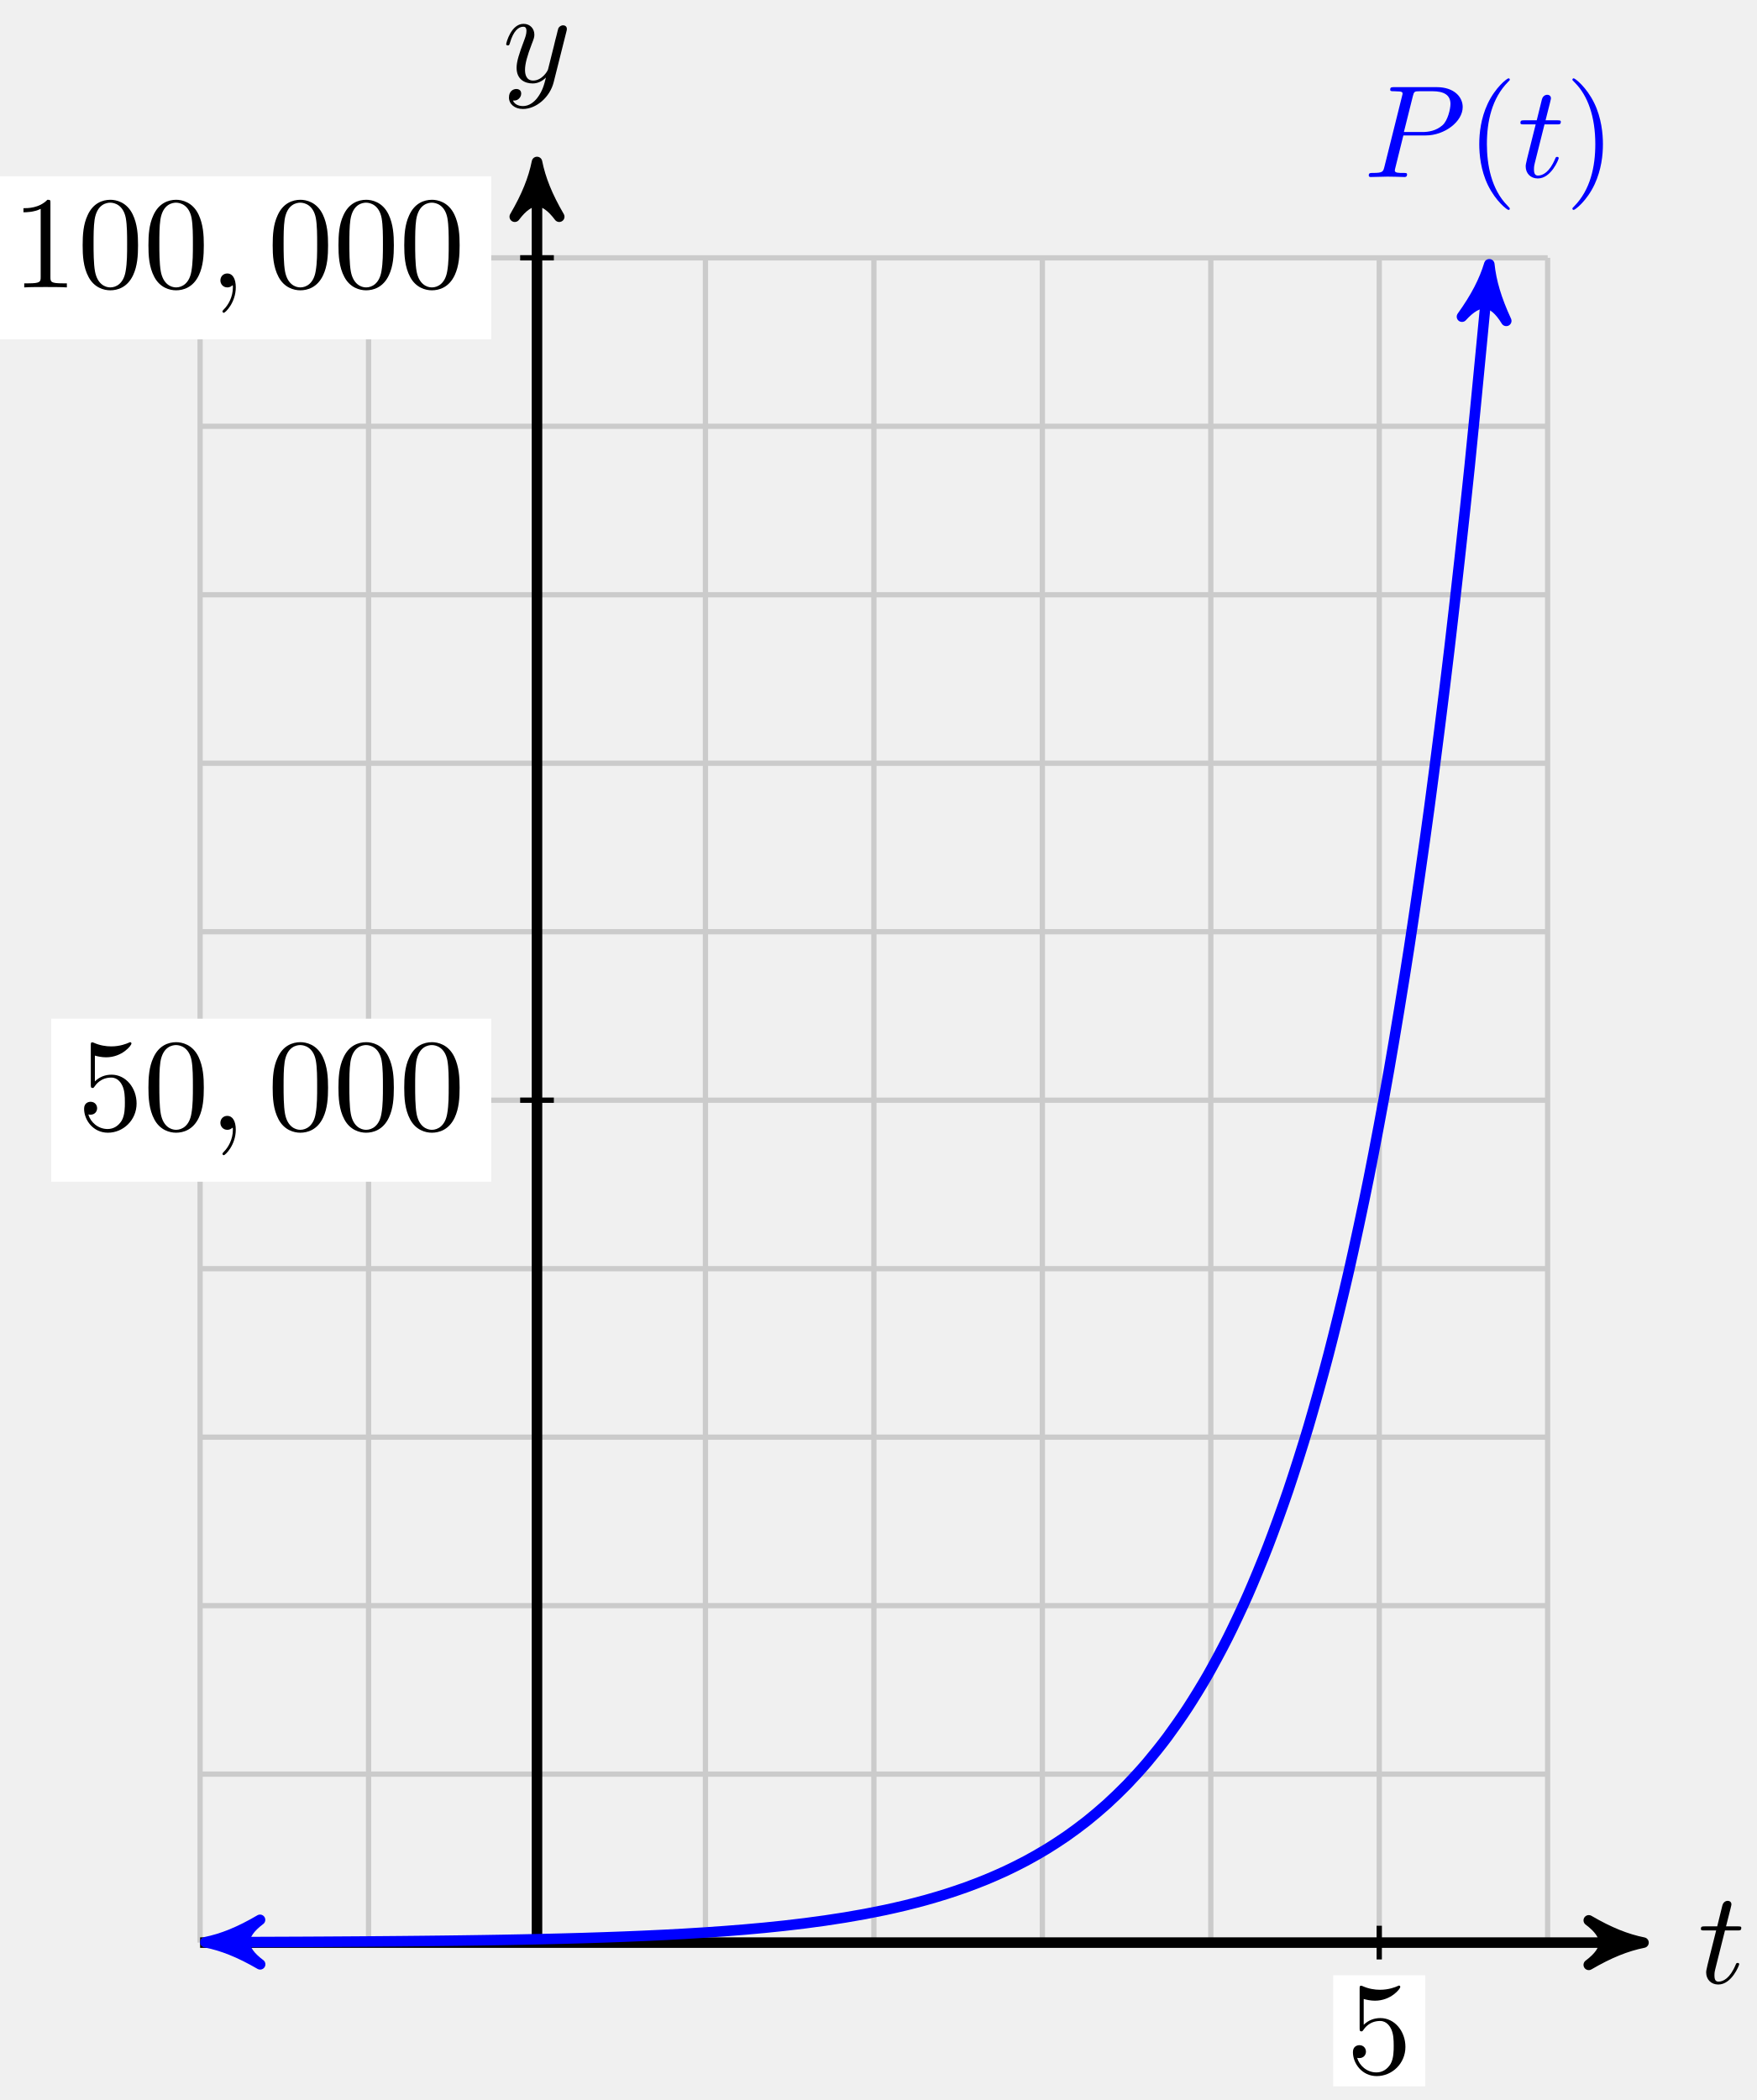
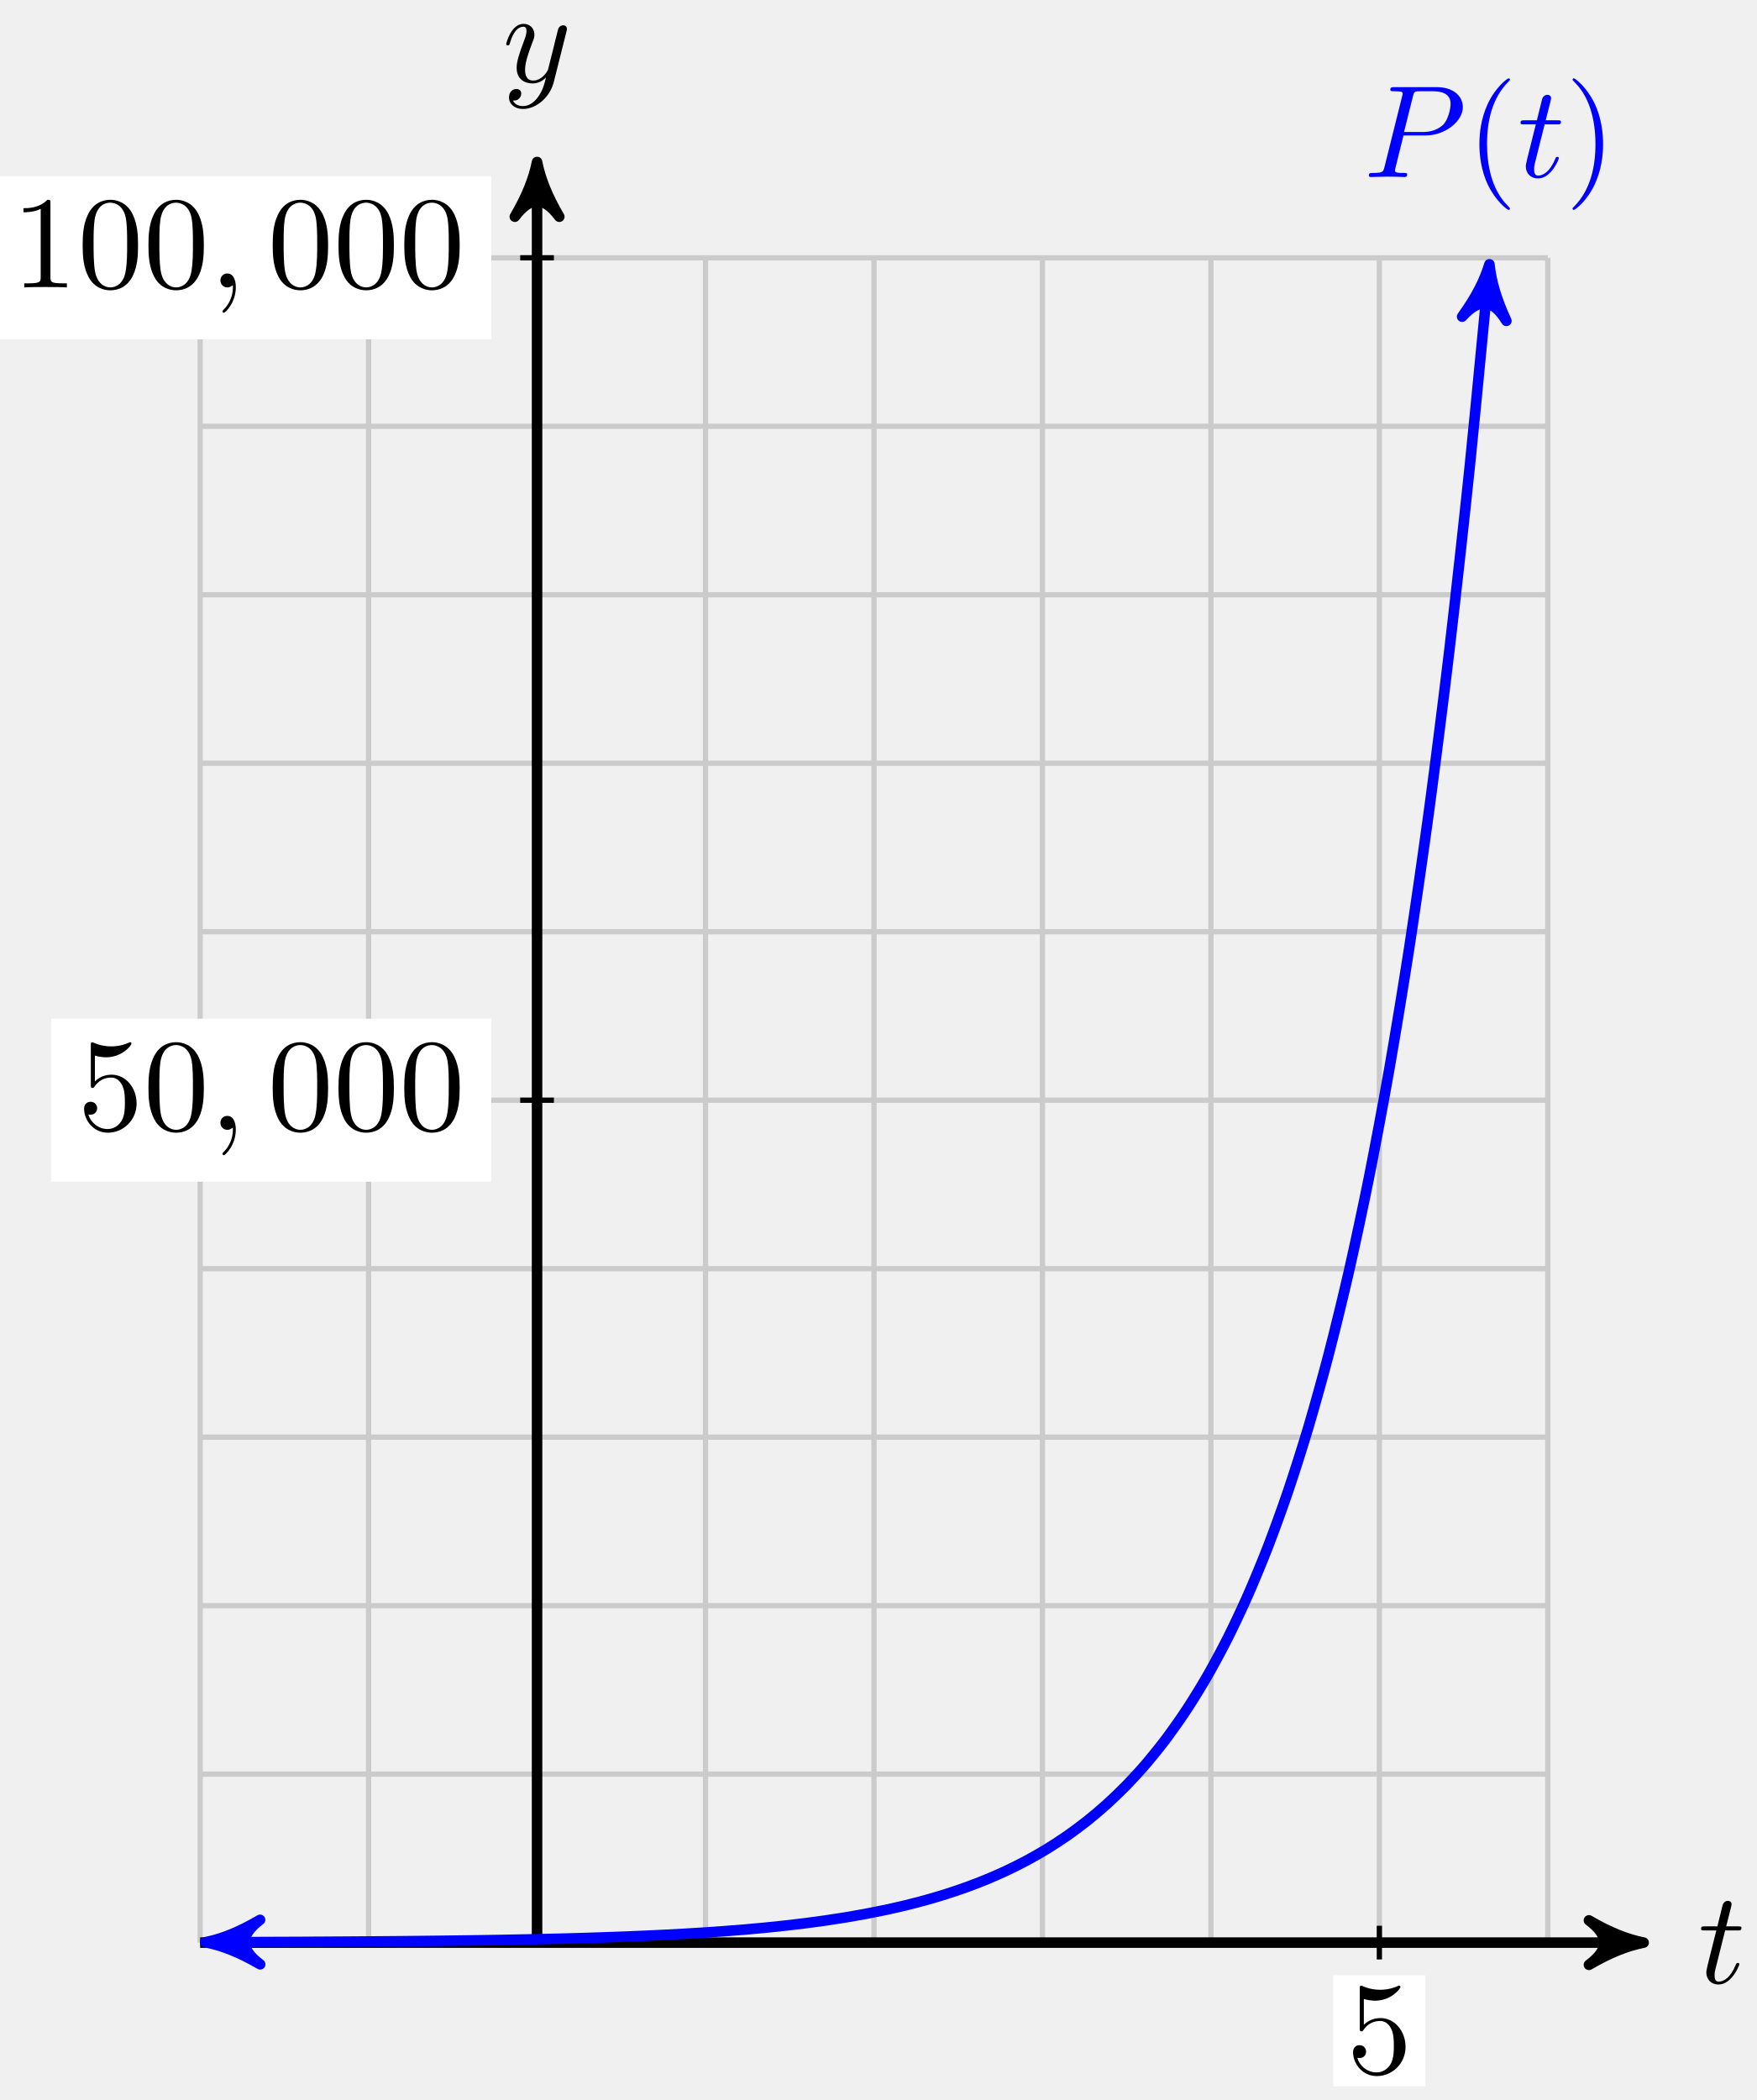
<svg xmlns="http://www.w3.org/2000/svg" xmlns:xlink="http://www.w3.org/1999/xlink" version="1.1" width="133" height="159" viewBox="0 0 133 159">
  <defs>
    <path id="font_1_3" d="M.206 .4H.3C.32 .4 .33 .4 .33 .42 .33 .431 .32 .431 .302 .431H.214C.25 .572 .255 .592 .255 .598 .255 .615 .243 .625 .226 .625 .223 .625 .195 .624 .186 .589L.147 .431H.053C.033 .431 .023 .431 .023 .412 .023 .4 .031 .4 .051 .4H.139C.067 .116 .063 .099 .063 .081 .063 .027 .101-.011 .155-.011 .257-.011 .314 .135 .314 .143 .314 .153 .306 .153 .302 .153 .293 .153 .292 .15 .287 .139 .244 .035 .191 .011 .157 .011 .136 .011 .126 .024 .126 .057 .126 .081 .128 .088 .132 .105L.206 .4Z" />
    <path id="font_1_4" d="M.486 .381C.49 .395 .49 .397 .49 .404 .49 .422 .476 .431 .461 .431 .451 .431 .435 .425 .426 .41 .424 .405 .416 .374 .412 .356 .405 .33 .398 .303 .392 .276L.347 .096C.343 .081 .3 .011 .234 .011 .183 .011 .172 .055 .172 .092 .172 .138 .189 .2 .223 .288 .239 .329 .243 .34 .243 .36 .243 .405 .211 .442 .161 .442 .066 .442 .029 .297 .029 .288 .029 .278 .039 .278 .041 .278 .051 .278 .052 .28 .057 .296 .084 .39 .124 .42 .158 .42 .166 .42 .183 .42 .183 .388 .183 .363 .173 .337 .166 .318 .126 .212 .108 .155 .108 .108 .108 .019 .171-.011 .23-.011 .269-.011 .303 .006 .331 .034 .318-.018 .306-.067 .266-.12 .24-.154 .202-.183 .156-.183 .142-.183 .097-.18 .08-.141 .096-.141 .109-.141 .123-.129 .133-.12 .143-.107 .143-.088 .143-.057 .116-.053 .106-.053 .083-.053 .05-.069 .05-.118 .05-.168 .094-.205 .156-.205 .259-.205 .362-.114 .39-.001L.486 .381Z" />
    <path id="font_2_5" d="M.449 .2C.449 .319 .367 .419 .259 .419 .211 .419 .168 .403 .132 .368V.564C.152 .558 .185 .551 .217 .551 .34 .551 .41 .642 .41 .655 .41 .661 .407 .666 .4 .666 .399 .666 .397 .666 .392 .663 .372 .654 .323 .634 .256 .634 .216 .634 .17 .641 .123 .662 .115 .665 .113 .665 .111 .665 .101 .665 .101 .657 .101 .641V.344C.101 .326 .101 .318 .115 .318 .122 .318 .124 .321 .128 .327 .139 .343 .176 .397 .257 .397 .309 .397 .334 .351 .342 .333 .358 .296 .36 .257 .36 .207 .36 .172 .36 .112 .336 .07 .312 .031 .275 .006 .229 .006 .156 .006 .099 .058 .082 .117 .085 .116 .088 .115 .099 .115 .132 .115 .149 .14 .149 .164 .149 .188 .132 .213 .099 .213 .085 .213 .05 .206 .05 .16 .05 .074 .119-.022 .231-.022 .347-.022 .449 .073 .449 .2Z" />
    <path id="font_2_3" d="M.46 .32C.46 .4 .455 .48 .42 .554 .374 .65 .292 .666 .25 .666 .19 .666 .117 .64 .076 .547 .044 .478 .039 .4 .039 .32 .039 .245 .043 .155 .084 .079 .127-.002 .2-.022 .249-.022 .303-.022 .379-.001 .423 .094 .455 .163 .46 .241 .46 .32M.249-0C.21-0 .151 .025 .133 .121 .122 .181 .122 .273 .122 .332 .122 .396 .122 .462 .13 .516 .149 .635 .224 .644 .249 .644 .282 .644 .348 .626 .367 .527 .377 .471 .377 .395 .377 .332 .377 .257 .377 .189 .366 .125 .351 .03 .294-0 .249-0Z" />
    <path id="font_1_1" d="M.203 .001C.203 .067 .178 .106 .139 .106 .106 .106 .086 .081 .086 .053 .086 .026 .106 0 .139 0 .151 0 .164 .004 .174 .013 .177 .015 .178 .016 .179 .016 .18 .016 .181 .015 .181 .001 .181-.073 .146-.133 .113-.166 .102-.177 .102-.179 .102-.182 .102-.189 .107-.193 .112-.193 .123-.193 .203-.116 .203 .001Z" />
    <path id="font_2_4" d="M.294 .64C.294 .664 .294 .666 .271 .666 .209 .602 .121 .602 .089 .602V.571C.109 .571 .168 .571 .22 .597V.079C.22 .043 .217 .031 .127 .031H.095V0C.13 .003 .217 .003 .257 .003 .297 .003 .384 .003 .419 0V.031H.387C.297 .031 .294 .042 .294 .079V.64Z" />
    <path id="font_1_2" d="M.303 .316H.473C.615 .316 .754 .42 .754 .532 .754 .609 .688 .683 .557 .683H.233C.214 .683 .203 .683 .203 .664 .203 .652 .212 .652 .232 .652 .245 .652 .263 .651 .275 .65 .291 .648 .297 .645 .297 .634 .297 .63 .296 .627 .293 .615L.159 .078C.149 .039 .147 .031 .068 .031 .051 .031 .04 .031 .04 .012 .04 0 .052 0 .055 0 .083 0 .154 .003 .182 .003 .203 .003 .225 .002 .246 .002 .268 .002 .29 0 .311 0 .318 0 .331 0 .331 .02 .331 .031 .322 .031 .303 .031 .266 .031 .238 .031 .238 .049 .238 .055 .24 .06 .241 .066L.303 .316M.375 .614C.384 .649 .386 .652 .429 .652H.525C.608 .652 .661 .625 .661 .556 .661 .517 .641 .431 .602 .395 .552 .35 .492 .342 .448 .342H.307L.375 .614Z" />
    <path id="font_2_1" d="M.331-.24C.331-.237 .331-.235 .314-.218 .189-.092 .157 .097 .157 .25 .157 .424 .195 .598 .318 .723 .331 .735 .331 .737 .331 .74 .331 .747 .327 .75 .321 .75 .311 .75 .221 .682 .162 .555 .111 .445 .099 .334 .099 .25 .099 .172 .11 .051 .165-.062 .225-.185 .311-.25 .321-.25 .327-.25 .331-.247 .331-.24Z" />
    <path id="font_2_2" d="M.289 .25C.289 .328 .278 .449 .223 .562 .163 .685 .077 .75 .067 .75 .061 .75 .057 .746 .057 .74 .057 .737 .057 .735 .076 .717 .174 .618 .231 .459 .231 .25 .231 .079 .194-.097 .07-.223 .057-.235 .057-.237 .057-.24 .057-.246 .061-.25 .067-.25 .077-.25 .167-.182 .226-.055 .277 .055 .289 .166 .289 .25Z" />
  </defs>
-   <path transform="matrix(1,0,0,-1.00003,40.665,147.083)" stroke-width=".399" stroke-linecap="butt" stroke-miterlimit="10" stroke-linejoin="miter" fill="none" stroke="#cbcbcb" d="M-25.512 0H76.536M-25.512 12.756H76.536M-25.512 25.512H76.536M-25.512 38.268H76.536M-25.512 51.024H76.536M-25.512 63.78H76.536M-25.512 76.536H76.536M-25.512 89.292H76.536M-25.512 102.048H76.536M-25.512 114.804H76.536M-25.512 127.555H76.536M-25.512 0V127.56M-12.756 0V127.56M0 0V127.56M12.756 0V127.56M25.512 0V127.56M38.268 0V127.56M51.024 0V127.56M63.78 0V127.56M76.531 0V127.56M76.536 127.56" />
-   <path transform="matrix(1,0,0,-1.00003,40.665,147.083)" stroke-width=".797" stroke-linecap="butt" stroke-miterlimit="10" stroke-linejoin="miter" fill="none" stroke="#000000" d="M-25.512 0H82.755" />
-   <path transform="matrix(1,0,0,-1.00003,123.4199,147.083)" d="M1.036 0C-.259 .259-1.554 .777-3.108 1.684-1.554 .518-1.554-.518-3.108-1.684-1.554-.777-.259-.259 1.036 0Z" />
-   <path transform="matrix(1,0,0,-1.00003,123.4199,147.083)" stroke-width=".797" stroke-linecap="butt" stroke-linejoin="round" fill="none" stroke="#000000" d="M1.036 0C-.259 .259-1.554 .777-3.108 1.684-1.554 .518-1.554-.518-3.108-1.684-1.554-.777-.259-.259 1.036 0Z" />
-   <use data-text="t" xlink:href="#font_1_3" transform="matrix(9.9626,0,0,-9.962899,128.574,150.1471)" />
-   <path transform="matrix(1,0,0,-1.00003,40.665,147.083)" stroke-width=".797" stroke-linecap="butt" stroke-miterlimit="10" stroke-linejoin="miter" fill="none" stroke="#000000" d="M0 0V133.779" />
-   <path transform="matrix(0,-1.00003,-1,-0,40.665,13.3002)" d="M1.036 0C-.259 .259-1.554 .777-3.108 1.684-1.554 .518-1.554-.518-3.108-1.684-1.554-.777-.259-.259 1.036 0Z" />
-   <path transform="matrix(0,-1.00003,-1,-0,40.665,13.3002)" stroke-width=".797" stroke-linecap="butt" stroke-linejoin="round" fill="none" stroke="#000000" d="M1.036 0C-.259 .259-1.554 .777-3.108 1.684-1.554 .518-1.554-.518-3.108-1.684-1.554-.777-.259-.259 1.036 0Z" />
-   <use data-text="y" xlink:href="#font_1_4" transform="matrix(9.9626,0,0,-9.962899,38.044,6.208801)" />
-   <path transform="matrix(1,0,0,-1.00003,40.665,147.083)" stroke-width=".399" stroke-linecap="butt" stroke-miterlimit="10" stroke-linejoin="miter" fill="none" stroke="#000000" d="M63.78 1.276V-1.275" />
-   <path transform="matrix(1,0,0,-1.00003,40.665,147.083)" d="M60.293-10.884H67.267V-2.471H60.293Z" fill="#ffffff" />
-   <use data-text="5" xlink:href="#font_2_5" transform="matrix(9.9626,0,0,-9.962899,101.954,156.9713)" />
-   <path transform="matrix(1,0,0,-1.00003,40.665,147.083)" stroke-width=".399" stroke-linecap="butt" stroke-miterlimit="10" stroke-linejoin="miter" fill="none" stroke="#000000" d="M1.276 63.78H-1.275" />
-   <path transform="matrix(1,0,0,-1.00003,40.665,147.083)" d="M-36.787 57.608H-3.467V69.951H-36.787Z" fill="#ffffff" />
-   <use data-text="5" xlink:href="#font_2_5" transform="matrix(9.9626,0,0,-9.962899,5.870003,85.54318)" />
-   <use data-text="0" xlink:href="#font_2_3" transform="matrix(9.9626,0,0,-9.962899,10.8513,85.54318)" />
-   <use data-text="," xlink:href="#font_1_1" transform="matrix(9.9626,0,0,-9.962899,15.832,85.54318)" />
-   <use data-text="0" xlink:href="#font_2_3" transform="matrix(9.9626,0,0,-9.962899,20.25999,85.54318)" />
-   <use data-text="0" xlink:href="#font_2_3" transform="matrix(9.9626,0,0,-9.962899,25.24129,85.54318)" />
-   <use data-text="0" xlink:href="#font_2_3" transform="matrix(9.9626,0,0,-9.962899,30.22258,85.54318)" />
-   <path transform="matrix(1,0,0,-1.00003,40.665,147.083)" stroke-width=".399" stroke-linecap="butt" stroke-miterlimit="10" stroke-linejoin="miter" fill="none" stroke="#000000" d="M1.276 127.56H-1.275" />
-   <path transform="matrix(1,0,0,-1.00003,40.665,147.083)" d="M-41.769 121.388H-3.467V133.731H-41.769Z" fill="#ffffff" />
-   <use data-text="1" xlink:href="#font_2_4" transform="matrix(9.9626,0,0,-9.962899,.889,21.76126)" />
-   <use data-text="0" xlink:href="#font_2_3" transform="matrix(9.9626,0,0,-9.962899,5.8703,21.76126)" />
-   <use data-text="0" xlink:href="#font_2_3" transform="matrix(9.9626,0,0,-9.962899,10.85159,21.76126)" />
-   <use data-text="," xlink:href="#font_1_1" transform="matrix(9.9626,0,0,-9.962899,15.83301,21.76126)" />
-   <use data-text="0" xlink:href="#font_2_3" transform="matrix(9.9626,0,0,-9.962899,20.261,21.76126)" />
-   <use data-text="0" xlink:href="#font_2_3" transform="matrix(9.9626,0,0,-9.962899,25.24229,21.76126)" />
-   <use data-text="0" xlink:href="#font_2_3" transform="matrix(9.9626,0,0,-9.962899,30.22359,21.76126)" />
-   <path transform="matrix(1,0,0,-1.00003,40.665,147.083)" stroke-width=".797" stroke-linecap="butt" stroke-miterlimit="10" stroke-linejoin="miter" fill="none" stroke="#0000ff" d="M-24.077 .032C-24.409 .031-24.409 .031-23.986 .032-23.562 .033-22.883 .035-22.46 .037-22.037 .038-21.357 .04-20.934 .042-20.511 .044-19.831 .046-19.408 .048-18.985 .05-18.305 .052-17.882 .054-17.459 .056-16.779 .06-16.356 .062-15.933 .065-15.254 .068-14.83 .071-14.407 .074-13.728 .078-13.304 .081-12.881 .084-12.202 .089-11.778 .092-11.355 .096-10.676 .102-10.252 .105-9.829 .109-9.15 .116-8.726 .12-8.303 .125-7.624 .132-7.2 .137-6.777 .142-6.098 .151-5.674 .156-5.251 .162-4.572 .172-4.148 .178-3.725 .185-3.046 .196-2.622 .203-2.199 .211-1.52 .224-1.096 .232-.673 .24 .006 .255 .43 .265 .853 .274 1.532 .291 1.956 .302 2.379 .313 3.058 .332 3.482 .344 3.905 .357 4.584 .378 5.008 .393 5.431 .407 6.11 .431 6.534 .448 6.957 .464 7.636 .492 8.06 .511 8.483 .529 9.162 .561 9.586 .582 10.009 .604 10.688 .64 11.112 .664 11.535 .688 12.214 .73 12.638 .758 13.061 .785 13.74 .832 14.164 .864 14.587 .895 15.266 .949 15.69 .985 16.113 1.021 16.792 1.082 17.216 1.123 17.639 1.165 18.318 1.234 18.742 1.281 19.165 1.328 19.844 1.408 20.268 1.461 20.691 1.515 21.37 1.606 21.794 1.667 22.217 1.728 22.896 1.831 23.32 1.901 23.743 1.97 24.422 2.088 24.845 2.168 25.269 2.247 25.948 2.382 26.371 2.472 26.795 2.563 27.474 2.716 27.897 2.819 28.321 2.922 29 3.098 29.423 3.215 29.847 3.333 30.526 3.533 30.949 3.667 31.373 3.801 32.052 4.029 32.475 4.182 32.899 4.335 33.578 4.595 34.001 4.769 34.425 4.944 35.104 5.24 35.527 5.439 35.951 5.638 36.63 5.976 37.053 6.203 37.477 6.43 38.156 6.816 38.579 7.075 39.003 7.333 39.682 7.773 40.105 8.068 40.529 8.363 41.208 8.865 41.631 9.201 42.055 9.538 42.734 10.11 43.157 10.494 43.581 10.878 44.26 11.53 44.683 11.968 45.107 12.405 45.786 13.149 46.209 13.649 46.633 14.148 47.312 14.996 47.735 15.566 48.159 16.135 48.838 17.103 49.261 17.752 49.685 18.401 50.364 19.505 50.787 20.245 51.211 20.986 51.89 22.244 52.313 23.089 52.737 23.933 53.416 25.368 53.839 26.331 54.263 27.294 54.942 28.931 55.365 30.03 55.789 31.128 56.468 32.995 56.891 34.247 57.315 35.5 57.994 37.629 58.417 39.057 58.841 40.486 59.52 42.914 59.943 44.543 60.367 46.172 61.046 48.941 61.469 50.799 61.893 52.657 62.572 55.815 62.995 57.934 63.419 60.053 64.098 63.654 64.521 66.071 64.945 68.487 65.624 72.595 66.047 75.351 66.47 78.107 67.15 82.791 67.573 85.934 67.996 89.077 68.676 94.419 69.099 98.003 69.522 101.588 70.202 107.68 70.625 111.768 71.048 115.856 72.151 127.466 72.015 126.038" />
-   <path transform="matrix(-.99997,.002600078,.0026,1,16.58764,147.0511)" d="M1.036 0C-.259 .259-1.554 .777-3.108 1.684-1.554 .518-1.554-.518-3.108-1.684-1.554-.777-.259-.259 1.036 0Z" fill="#0000ff" />
-   <path transform="matrix(-.99997,.002600078,.0026,1,16.58764,147.0511)" stroke-width=".797" stroke-linecap="butt" stroke-linejoin="round" fill="none" stroke="#0000ff" d="M1.036 0C-.259 .259-1.554 .777-3.108 1.684-1.554 .518-1.554-.518-3.108-1.684-1.554-.777-.259-.259 1.036 0Z" />
-   <path transform="matrix(.09453,-.9954999,-.99547,-.09453284,112.6804,21.04122)" d="M1.036 0C-.259 .259-1.554 .777-3.108 1.684-1.554 .518-1.554-.518-3.108-1.684-1.554-.777-.259-.259 1.036 0Z" fill="#0000ff" />
-   <path transform="matrix(.09453,-.9954999,-.99547,-.09453284,112.6804,21.04122)" stroke-width=".797" stroke-linecap="butt" stroke-linejoin="round" fill="none" stroke="#0000ff" d="M1.036 0C-.259 .259-1.554 .777-3.108 1.684-1.554 .518-1.554-.518-3.108-1.684-1.554-.777-.259-.259 1.036 0Z" />
-   <use data-text="P" xlink:href="#font_1_2" transform="matrix(9.9626,0,0,-9.962899,103.253,13.40301)" fill="#0000ff" />
-   <use data-text="(" xlink:href="#font_2_1" transform="matrix(9.9626,0,0,-9.962899,111.033,13.40301)" fill="#0000ff" />
-   <use data-text="t" xlink:href="#font_1_3" transform="matrix(9.9626,0,0,-9.962899,114.907,13.40301)" fill="#0000ff" />
-   <use data-text=")" xlink:href="#font_2_2" transform="matrix(9.9626,0,0,-9.962899,118.505,13.40301)" fill="#0000ff" />
+   <path transform="matrix(1.00009,0,0,-1.00003,40.66922,147.083)" stroke-width=".399" stroke-linecap="butt" stroke-miterlimit="10" stroke-linejoin="miter" fill="none" stroke="#cbcbcb" d="M-25.512 0H76.536M-25.512 12.756H76.536M-25.512 25.512H76.536M-25.512 38.268H76.536M-25.512 51.024H76.536M-25.512 63.78H76.536M-25.512 76.536H76.536M-25.512 89.292H76.536M-25.512 102.048H76.536M-25.512 114.804H76.536M-25.512 127.555H76.536M-25.512 0V127.56M-12.756 0V127.56M0 0V127.56M12.756 0V127.56M25.512 0V127.56M38.268 0V127.56M51.024 0V127.56M63.78 0V127.56M76.531 0V127.56M76.536 127.56" />
+   <path transform="matrix(1.00009,0,0,-1.00003,40.66922,147.083)" stroke-width=".797" stroke-linecap="butt" stroke-miterlimit="10" stroke-linejoin="miter" fill="none" stroke="#000000" d="M-25.512 0H82.755" />
+   <path transform="matrix(1.00009,0,0,-1.00003,123.4316,147.083)" d="M1.036 0C-.259 .259-1.554 .777-3.108 1.684-1.554 .518-1.554-.518-3.108-1.684-1.554-.777-.259-.259 1.036 0Z" />
+   <path transform="matrix(1.00009,0,0,-1.00003,123.4316,147.083)" stroke-width=".797" stroke-linecap="butt" stroke-linejoin="round" fill="none" stroke="#000000" d="M1.036 0C-.259 .259-1.554 .777-3.108 1.684-1.554 .518-1.554-.518-3.108-1.684-1.554-.777-.259-.259 1.036 0Z" />
+   <use data-text="t" xlink:href="#font_1_3" transform="matrix(9.963496,0,0,-9.962899,128.5861,150.1471)" />
+   <path transform="matrix(1.00009,0,0,-1.00003,40.66922,147.083)" stroke-width=".797" stroke-linecap="butt" stroke-miterlimit="10" stroke-linejoin="miter" fill="none" stroke="#000000" d="M0 0V133.779" />
+   <path transform="matrix(0,-1.00003,-1.00009,-0,40.66922,13.3002)" d="M1.036 0C-.259 .259-1.554 .777-3.108 1.684-1.554 .518-1.554-.518-3.108-1.684-1.554-.777-.259-.259 1.036 0Z" />
+   <path transform="matrix(0,-1.00003,-1.00009,-0,40.66922,13.3002)" stroke-width=".797" stroke-linecap="butt" stroke-linejoin="round" fill="none" stroke="#000000" d="M1.036 0C-.259 .259-1.554 .777-3.108 1.684-1.554 .518-1.554-.518-3.108-1.684-1.554-.777-.259-.259 1.036 0Z" />
+   <use data-text="y" xlink:href="#font_1_4" transform="matrix(9.963496,0,0,-9.962899,38.04798,6.208801)" />
+   <path transform="matrix(1.00009,0,0,-1.00003,40.66922,147.083)" stroke-width=".399" stroke-linecap="butt" stroke-miterlimit="10" stroke-linejoin="miter" fill="none" stroke="#000000" d="M63.78 1.276V-1.275" />
+   <path transform="matrix(1.00009,0,0,-1.00003,40.66922,147.083)" d="M60.293-10.884H67.267V-2.471H60.293Z" fill="#ffffff" />
+   <use data-text="5" xlink:href="#font_2_5" transform="matrix(9.963496,0,0,-9.962899,101.9637,156.9713)" />
+   <path transform="matrix(1.00009,0,0,-1.00003,40.66922,147.083)" stroke-width=".399" stroke-linecap="butt" stroke-miterlimit="10" stroke-linejoin="miter" fill="none" stroke="#000000" d="M1.276 63.78H-1.275" />
+   <path transform="matrix(1.00009,0,0,-1.00003,40.66922,147.083)" d="M-36.787 57.608H-3.467V69.951H-36.787Z" fill="#ffffff" />
+   <use data-text="5" xlink:href="#font_2_5" transform="matrix(9.963496,0,0,-9.962899,5.871094,85.54318)" />
+   <use data-text="0" xlink:href="#font_2_3" transform="matrix(9.963496,0,0,-9.962899,10.85284,85.54318)" />
+   <use data-text="," xlink:href="#font_1_1" transform="matrix(9.963496,0,0,-9.962899,15.83398,85.54318)" />
+   <use data-text="0" xlink:href="#font_2_3" transform="matrix(9.963496,0,0,-9.962899,20.26237,85.54318)" />
+   <use data-text="0" xlink:href="#font_2_3" transform="matrix(9.963496,0,0,-9.962899,25.24413,85.54318)" />
+   <use data-text="0" xlink:href="#font_2_3" transform="matrix(9.963496,0,0,-9.962899,30.22586,85.54318)" />
+   <path transform="matrix(1.00009,0,0,-1.00003,40.66922,147.083)" stroke-width=".399" stroke-linecap="butt" stroke-miterlimit="10" stroke-linejoin="miter" fill="none" stroke="#000000" d="M1.276 127.56H-1.275" />
+   <path transform="matrix(1.00009,0,0,-1.00003,40.66922,147.083)" d="M-41.769 121.388H-3.467V133.731H-41.769Z" fill="#ffffff" />
+   <use data-text="1" xlink:href="#font_2_4" transform="matrix(9.963496,0,0,-9.962899,.8896408,21.76126)" />
+   <use data-text="0" xlink:href="#font_2_3" transform="matrix(9.963496,0,0,-9.962899,5.871391,21.76126)" />
+   <use data-text="0" xlink:href="#font_2_3" transform="matrix(9.963496,0,0,-9.962899,10.85313,21.76126)" />
+   <use data-text="," xlink:href="#font_1_1" transform="matrix(9.963496,0,0,-9.962899,15.83498,21.76126)" />
+   <use data-text="0" xlink:href="#font_2_3" transform="matrix(9.963496,0,0,-9.962899,20.26339,21.76126)" />
+   <use data-text="0" xlink:href="#font_2_3" transform="matrix(9.963496,0,0,-9.962899,25.24513,21.76126)" />
+   <use data-text="0" xlink:href="#font_2_3" transform="matrix(9.963496,0,0,-9.962899,30.22686,21.76126)" />
+   <path transform="matrix(1.00009,0,0,-1.00003,40.66922,147.083)" stroke-width=".797" stroke-linecap="butt" stroke-miterlimit="10" stroke-linejoin="miter" fill="none" stroke="#0000ff" d="M-24.077 .032C-24.409 .031-24.409 .031-23.986 .032-23.562 .033-22.883 .035-22.46 .037-22.037 .038-21.357 .04-20.934 .042-20.511 .044-19.831 .046-19.408 .048-18.985 .05-18.305 .052-17.882 .054-17.459 .056-16.779 .06-16.356 .062-15.933 .065-15.254 .068-14.83 .071-14.407 .074-13.728 .078-13.304 .081-12.881 .084-12.202 .089-11.778 .092-11.355 .096-10.676 .102-10.252 .105-9.829 .109-9.15 .116-8.726 .12-8.303 .125-7.624 .132-7.2 .137-6.777 .142-6.098 .151-5.674 .156-5.251 .162-4.572 .172-4.148 .178-3.725 .185-3.046 .196-2.622 .203-2.199 .211-1.52 .224-1.096 .232-.673 .24 .006 .255 .43 .265 .853 .274 1.532 .291 1.956 .302 2.379 .313 3.058 .332 3.482 .344 3.905 .357 4.584 .378 5.008 .393 5.431 .407 6.11 .431 6.534 .448 6.957 .464 7.636 .492 8.06 .511 8.483 .529 9.162 .561 9.586 .582 10.009 .604 10.688 .64 11.112 .664 11.535 .688 12.214 .73 12.638 .758 13.061 .785 13.74 .832 14.164 .864 14.587 .895 15.266 .949 15.69 .985 16.113 1.021 16.792 1.082 17.216 1.123 17.639 1.165 18.318 1.234 18.742 1.281 19.165 1.328 19.844 1.408 20.268 1.461 20.691 1.515 21.37 1.606 21.794 1.667 22.217 1.728 22.896 1.831 23.32 1.901 23.743 1.97 24.422 2.088 24.845 2.168 25.269 2.247 25.948 2.382 26.371 2.472 26.795 2.563 27.474 2.716 27.897 2.819 28.321 2.922 29 3.098 29.423 3.215 29.847 3.333 30.526 3.533 30.949 3.667 31.373 3.801 32.052 4.029 32.475 4.182 32.899 4.335 33.578 4.595 34.001 4.769 34.425 4.944 35.104 5.24 35.527 5.439 35.951 5.638 36.63 5.976 37.053 6.203 37.477 6.43 38.156 6.816 38.579 7.075 39.003 7.333 39.682 7.773 40.105 8.068 40.529 8.363 41.208 8.865 41.631 9.201 42.055 9.538 42.734 10.11 43.157 10.494 43.581 10.878 44.26 11.53 44.683 11.968 45.107 12.405 45.786 13.149 46.209 13.649 46.633 14.148 47.312 14.996 47.735 15.566 48.159 16.135 48.838 17.103 49.261 17.752 49.685 18.401 50.364 19.505 50.787 20.245 51.211 20.986 51.89 22.244 52.313 23.089 52.737 23.933 53.416 25.368 53.839 26.331 54.263 27.294 54.942 28.931 55.365 30.03 55.789 31.128 56.468 32.995 56.891 34.247 57.315 35.5 57.994 37.629 58.417 39.057 58.841 40.486 59.52 42.914 59.943 44.543 60.367 46.172 61.046 48.941 61.469 50.799 61.893 52.657 62.572 55.815 62.995 57.934 63.419 60.053 64.098 63.654 64.521 66.071 64.945 68.487 65.624 72.595 66.047 75.351 66.47 78.107 67.15 82.791 67.573 85.934 67.996 89.077 68.676 94.419 69.099 98.003 69.522 101.588 70.202 107.68 70.625 111.768 71.048 115.856 72.151 127.466 72.015 126.038" />
+   <path transform="matrix(-1.00006,.002600078,.002600234,1,16.58969,147.0511)" d="M1.036 0C-.259 .259-1.554 .777-3.108 1.684-1.554 .518-1.554-.518-3.108-1.684-1.554-.777-.259-.259 1.036 0Z" fill="#0000ff" />
+   <path transform="matrix(-1.00006,.002600078,.002600234,1,16.58969,147.0511)" stroke-width=".797" stroke-linecap="butt" stroke-linejoin="round" fill="none" stroke="#0000ff" d="M1.036 0C-.259 .259-1.554 .777-3.108 1.684-1.554 .518-1.554-.518-3.108-1.684-1.554-.777-.259-.259 1.036 0Z" />
+   <path transform="matrix(.09453851,-.9954999,-.9955596,-.09453284,112.6911,21.04122)" d="M1.036 0C-.259 .259-1.554 .777-3.108 1.684-1.554 .518-1.554-.518-3.108-1.684-1.554-.777-.259-.259 1.036 0Z" fill="#0000ff" />
+   <path transform="matrix(.09453851,-.9954999,-.9955596,-.09453284,112.6911,21.04122)" stroke-width=".797" stroke-linecap="butt" stroke-linejoin="round" fill="none" stroke="#0000ff" d="M1.036 0C-.259 .259-1.554 .777-3.108 1.684-1.554 .518-1.554-.518-3.108-1.684-1.554-.777-.259-.259 1.036 0Z" />
+   <use data-text="P" xlink:href="#font_1_2" transform="matrix(9.963496,0,0,-9.962899,103.2629,13.40301)" fill="#0000ff" />
+   <use data-text="(" xlink:href="#font_2_1" transform="matrix(9.963496,0,0,-9.962899,111.0436,13.40301)" fill="#0000ff" />
+   <use data-text="t" xlink:href="#font_1_3" transform="matrix(9.963496,0,0,-9.962899,114.9179,13.40301)" fill="#0000ff" />
+   <use data-text=")" xlink:href="#font_2_2" transform="matrix(9.963496,0,0,-9.962899,118.5162,13.40301)" fill="#0000ff" />
</svg>
